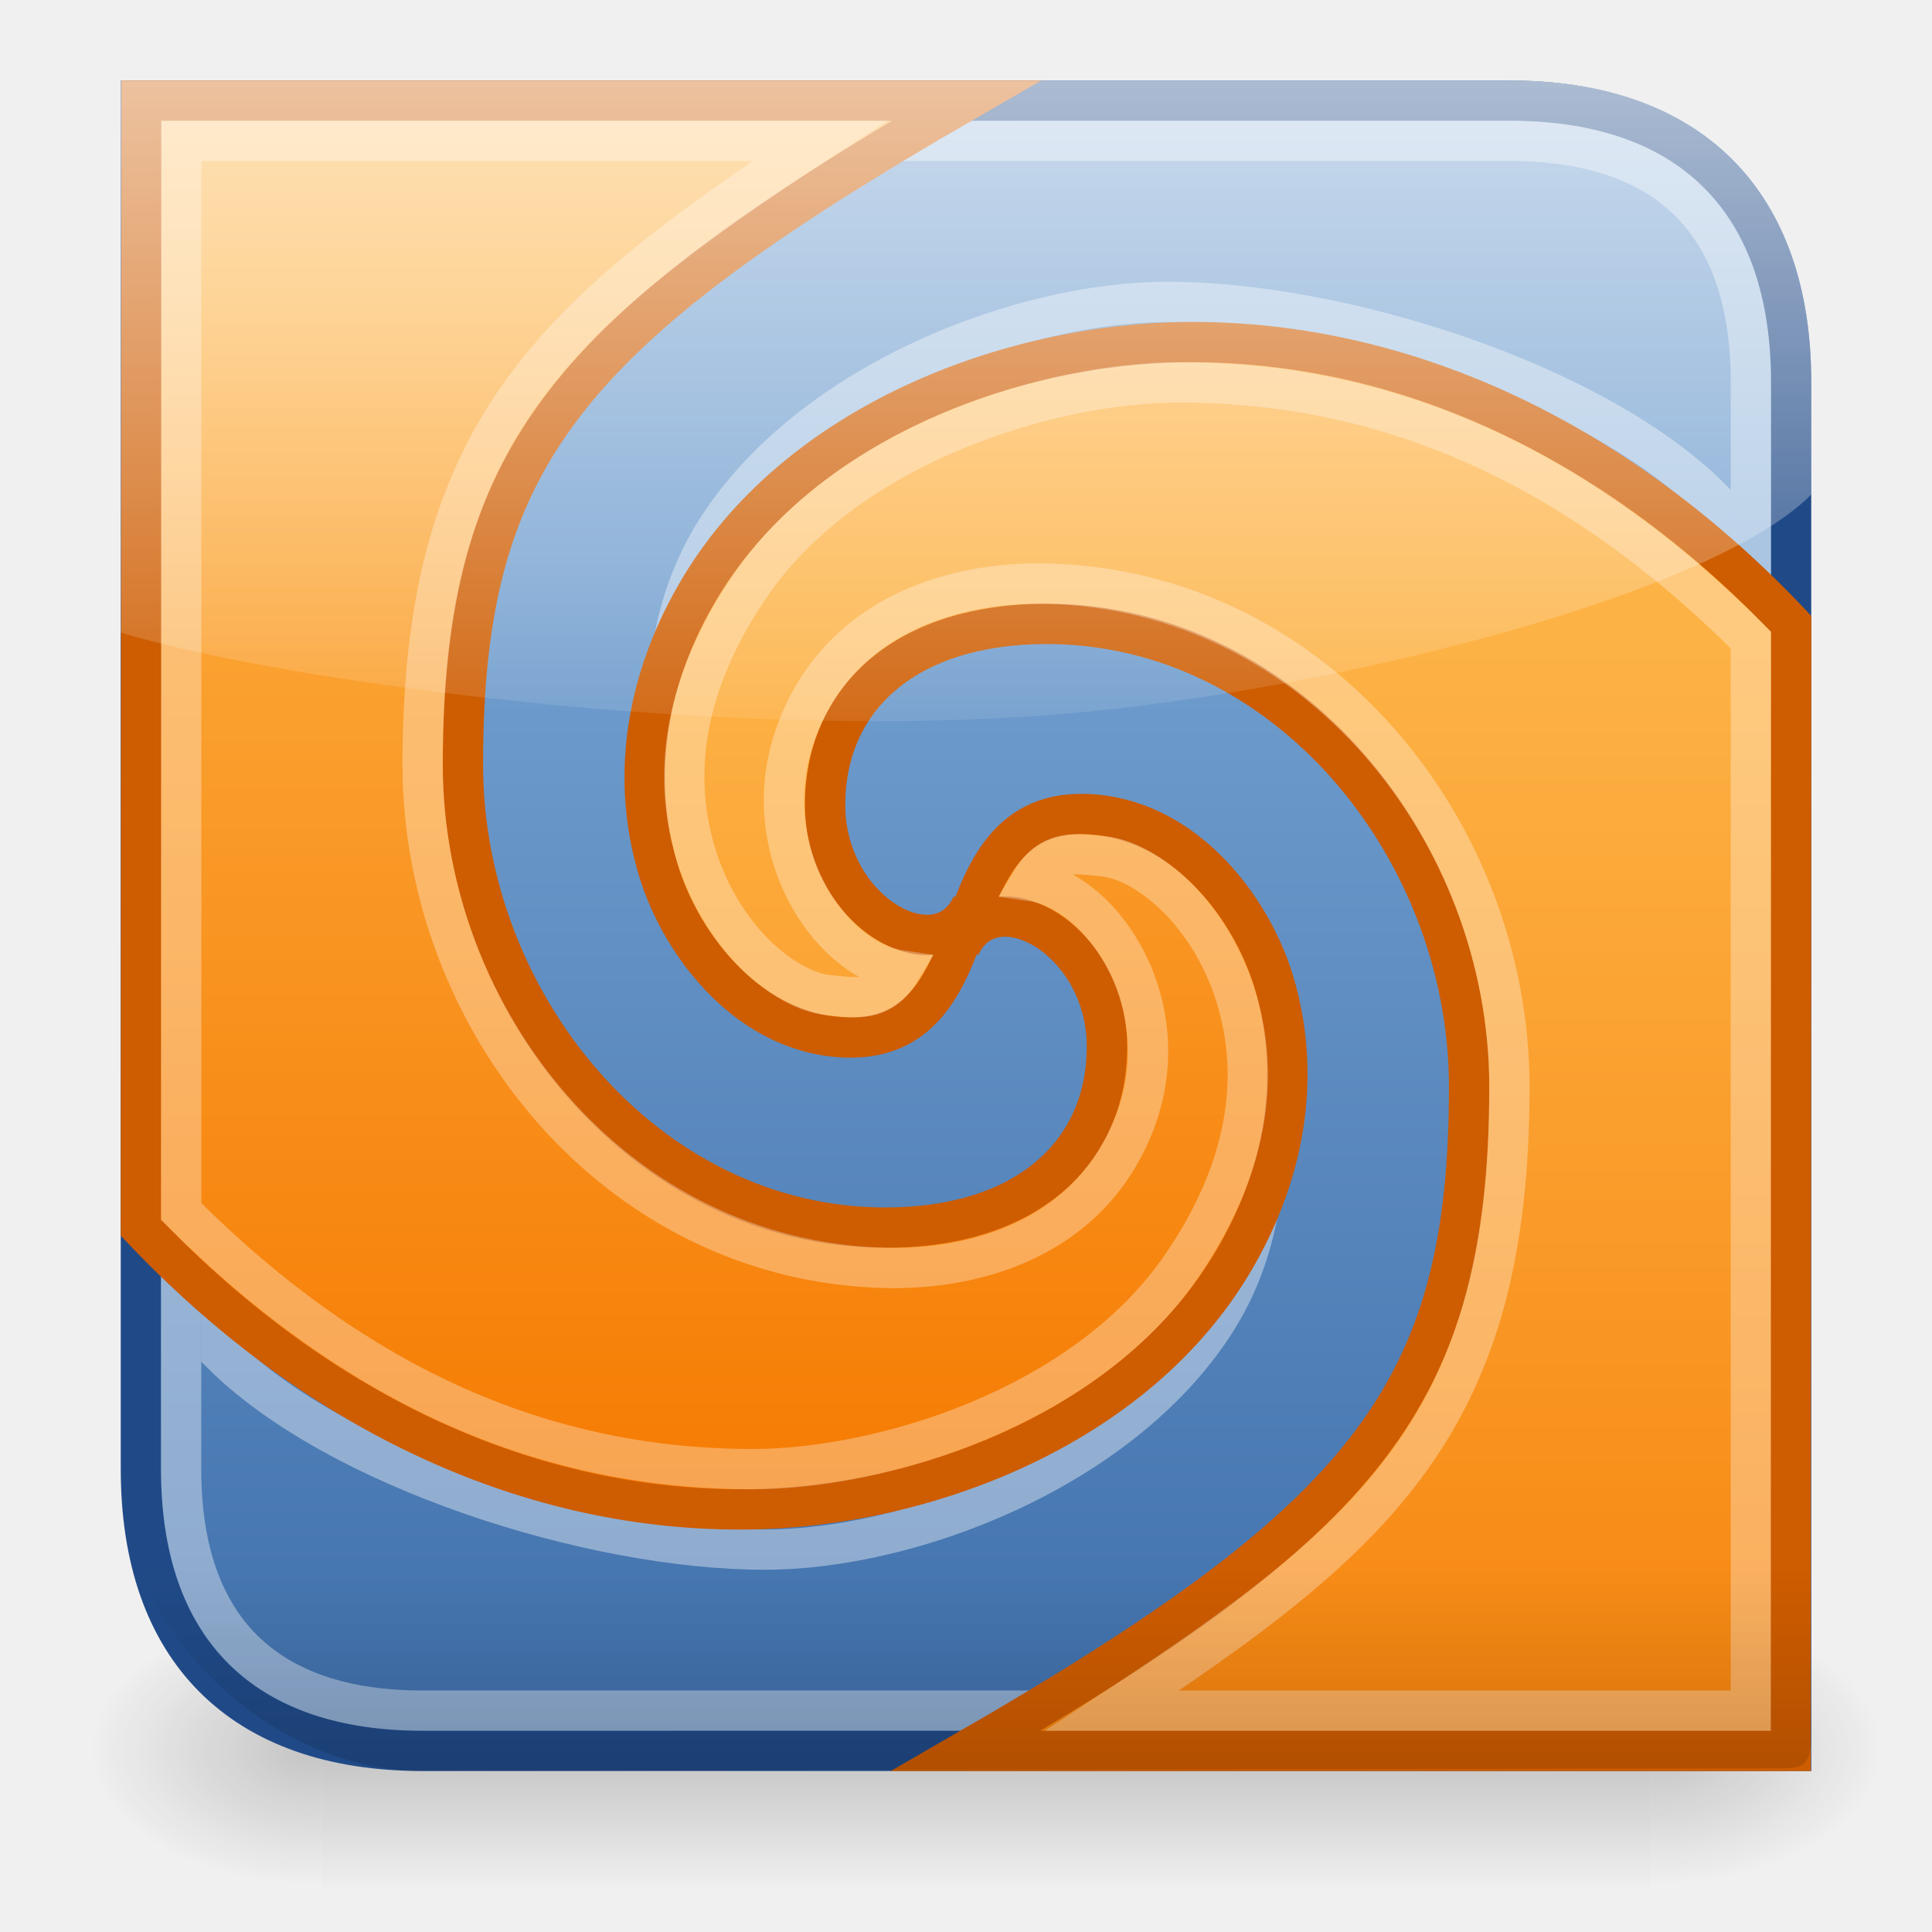
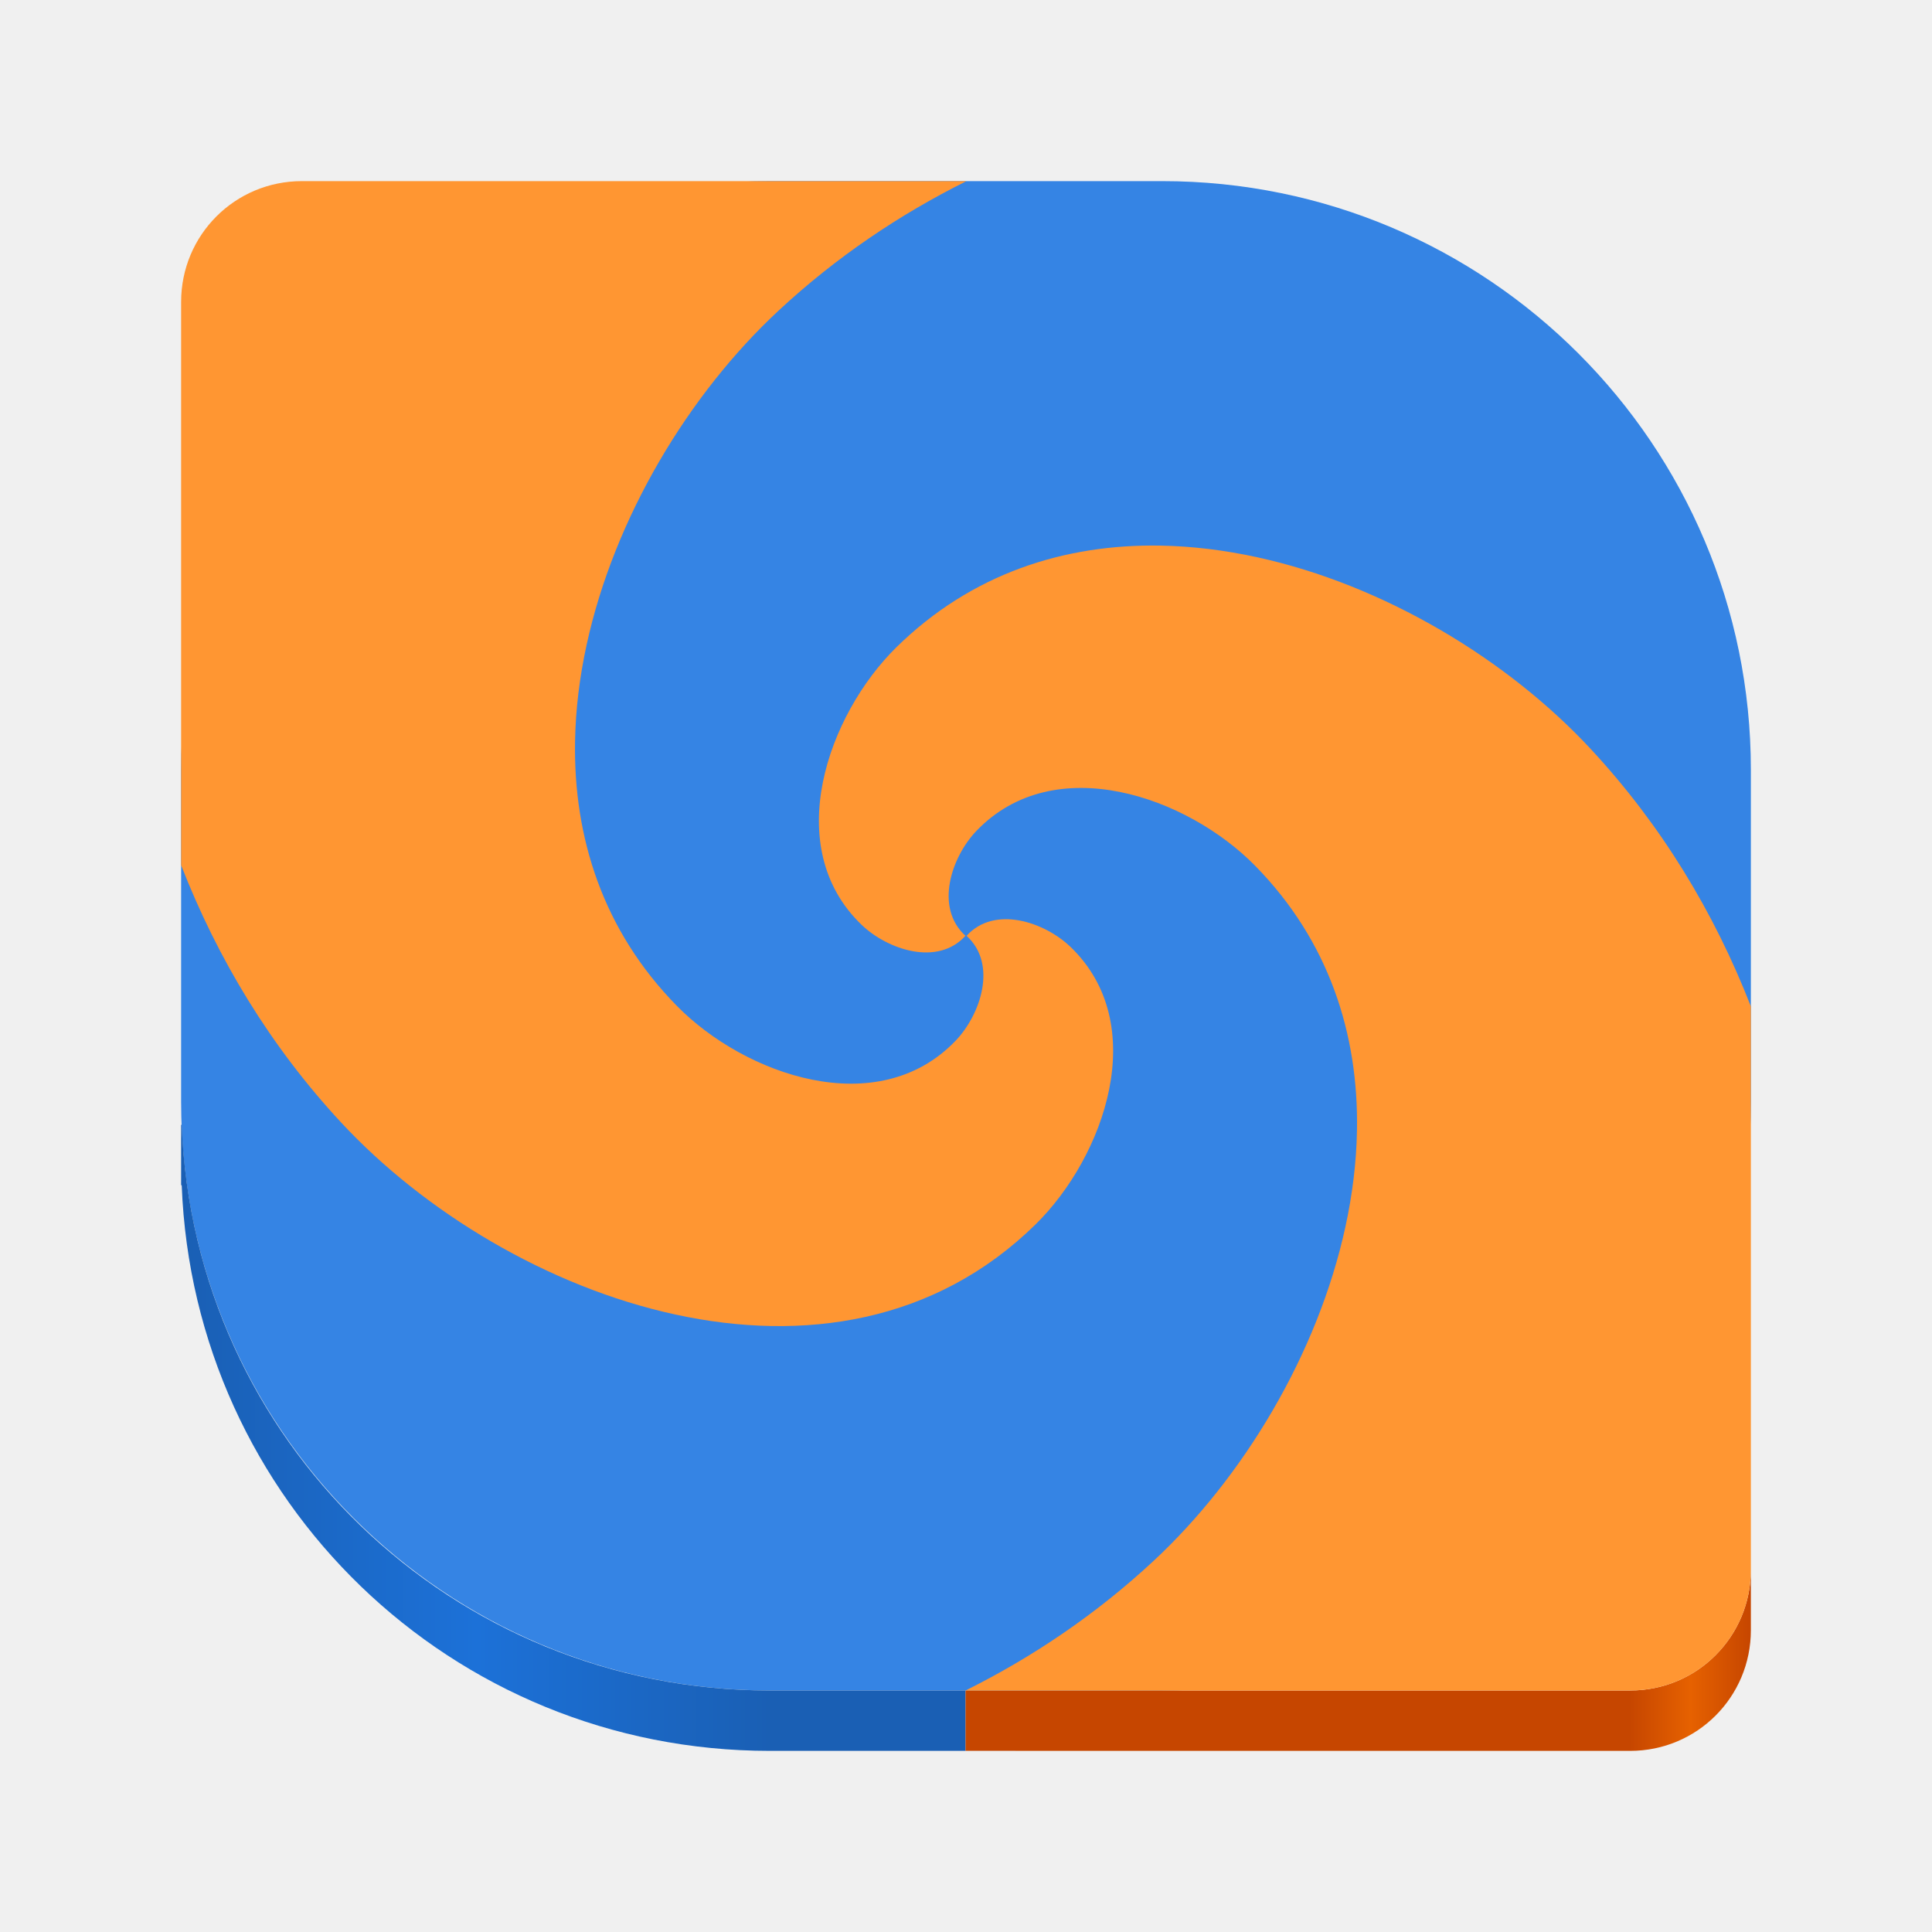
- <svg xmlns="http://www.w3.org/2000/svg" xmlns:xlink="http://www.w3.org/1999/xlink" version="1.0" width="48" height="48" id="svg2">
+ <svg xmlns="http://www.w3.org/2000/svg" xmlns:xlink="http://www.w3.org/1999/xlink" viewBox="0 0 128 128" style="display:inline;enable-background:new" version="1.0" id="svg11300" height="128" width="128">
  <defs id="defs3">
-     <linearGradient id="linearGradient6455">
-       <stop style="stop-color:#fd7900;stop-opacity:1" offset="0" id="stop923" />
-       <stop style="stop-color:#fdb245;stop-opacity:1" offset="1" id="stop921" />
+     <clipPath id="clipPath868" clipPathUnits="userSpaceOnUse">
+       <rect style="display:inline;opacity:1;fill:#4fd2fd;fill-opacity:1;stroke:none;stroke-width:0.25;stroke-linecap:butt;stroke-linejoin:miter;stroke-miterlimit:4;stroke-dasharray:none;stroke-dashoffset:0;stroke-opacity:1;marker:none;marker-start:none;marker-mid:none;marker-end:none;paint-order:normal;enable-background:new" id="rect870" width="112" height="80" x="8" y="196" rx="8" ry="8" />
+     </clipPath>
+     <linearGradient id="linearGradient1427">
+       <stop id="stop1423" offset="0" style="stop-color:#c64600;stop-opacity:1" />
+       <stop style="stop-color:#c64600;stop-opacity:1" offset="0.846" id="stop1431" />
+       <stop id="stop1433" offset="0.923" style="stop-color:#e66100;stop-opacity:1" />
+       <stop id="stop1425" offset="1" style="stop-color:#c64600;stop-opacity:1" />
    </linearGradient>
-     <linearGradient id="linearGradient6455-3">
-       <stop style="stop-color:#fdb245;stop-opacity:1" offset="0" id="stop6457" />
-       <stop style="stop-color:#f57900;stop-opacity:1" offset="1" id="stop6459" />
+     <linearGradient id="linearGradient7688">
+       <stop id="stop7684" offset="0" style="stop-color:#1a5fb4;stop-opacity:1" />
+       <stop style="stop-color:#1c71d8;stop-opacity:1" offset="0.188" id="stop3222" />
+       <stop style="stop-color:#1a5fb4;stop-opacity:1" offset="0.375" id="stop1435" />
+       <stop id="stop7686" offset="1" style="stop-color:#1a5fb4;stop-opacity:1" />
    </linearGradient>
-     <linearGradient id="linearGradient6121">
-       <stop style="stop-color:#000000;stop-opacity:1" offset="0" id="stop6123" />
-       <stop style="stop-color:#000000;stop-opacity:0" offset="1" id="stop6125" />
-     </linearGradient>
-     <linearGradient id="linearGradient9543">
-       <stop style="stop-color:#ffffff;stop-opacity:1" offset="0" id="stop9545" />
-       <stop style="stop-color:#ffffff;stop-opacity:0" offset="1" id="stop9547" />
-     </linearGradient>
-     <linearGradient id="linearGradient8955">
-       <stop style="stop-color:#729fcf;stop-opacity:1" offset="0" id="stop8957" />
-       <stop style="stop-color:#3465a4;stop-opacity:1" offset="1" id="stop8959" />
-     </linearGradient>
-     <linearGradient id="linearGradient5048">
-       <stop style="stop-color:#000000;stop-opacity:0" offset="0" id="stop5050" />
-       <stop style="stop-color:#000000;stop-opacity:1" offset="0.5" id="stop5056" />
-       <stop style="stop-color:#000000;stop-opacity:0" offset="1" id="stop5052" />
-     </linearGradient>
-     <linearGradient id="linearGradient5060">
-       <stop style="stop-color:#000000;stop-opacity:1" offset="0" id="stop5062" />
-       <stop style="stop-color:#000000;stop-opacity:0" offset="1" id="stop5064" />
-     </linearGradient>
-     <linearGradient x1="302.857" y1="366.648" x2="302.857" y2="609.505" id="linearGradient6495" xlink:href="#linearGradient5048" gradientUnits="userSpaceOnUse" gradientTransform="matrix(3.19282,0,0,1.96971,-2079.34,-872.885)" />
-     <radialGradient cx="605.714" cy="486.648" r="117.143" fx="605.714" fy="486.648" id="radialGradient6497" xlink:href="#linearGradient5060" gradientUnits="userSpaceOnUse" gradientTransform="matrix(2.25152,0,0,1.96971,-1511.42,-872.885)" />
-     <radialGradient cx="605.714" cy="486.648" r="117.143" fx="605.714" fy="486.648" id="radialGradient6499" xlink:href="#linearGradient5060" gradientUnits="userSpaceOnUse" gradientTransform="matrix(-2.25152,0,0,1.96971,-339.3,-872.026)" />
-     <linearGradient x1="30.738" y1="13.826" x2="30.738" y2="54.581" id="linearGradient6501" xlink:href="#linearGradient8955" gradientUnits="userSpaceOnUse" gradientTransform="matrix(0.875487,0,0,0.875514,2.9144,2.12278)" />
-     <linearGradient x1="19.905" y1="63.611" x2="19.905" y2="40" id="linearGradient6507" xlink:href="#linearGradient6121" gradientUnits="userSpaceOnUse" gradientTransform="translate(-1,-1)" />
-     <linearGradient x1="19.249" y1="-1.478" x2="19.249" y2="20.914" id="linearGradient6509" xlink:href="#linearGradient9543" gradientUnits="userSpaceOnUse" gradientTransform="matrix(0.95238,0,0,1.00044,0.19048,-7.8406e-3)" />
-     <linearGradient x1="105.15" y1="42.163" x2="105.15" y2="15.315" id="linearGradient6175" xlink:href="#linearGradient6455-3" gradientUnits="userSpaceOnUse" gradientTransform="matrix(-0.884646,0,0,-0.875439,106.443,44.0198)" />
-     <linearGradient x1="108.46" y1="16.108" x2="108.46" y2="55.454" id="linearGradient6194" xlink:href="#linearGradient6455-3" gradientUnits="userSpaceOnUse" gradientTransform="matrix(0.884646,0,0,0.875439,-58.4557,1.98455)" />
-     <linearGradient xlink:href="#linearGradient6455-3" id="linearGradient931" gradientUnits="userSpaceOnUse" gradientTransform="matrix(0.884646,0,0,0.875439,-58.4557,1.98455)" x1="108.56" y1="42.157" x2="108.56" y2="6.385" />
-     <linearGradient id="linearGradient6661">
-       <stop style="stop-color:#a4c1e0;stop-opacity:1" offset="0" id="stop6663" />
-       <stop style="stop-color:#3465a4;stop-opacity:1" offset="1" id="stop6665" />
-     </linearGradient>
-     <linearGradient id="linearGradient9389">
-       <stop id="stop9391" offset="0" style="stop-color:#3465a4;stop-opacity:1" />
-       <stop id="stop9393" offset="1" style="stop-color:#729fcf;stop-opacity:1" />
-     </linearGradient>
-     <linearGradient id="linearGradient6001">
-       <stop id="stop6003" offset="0" style="stop-color:#f57900;stop-opacity:1" />
-       <stop id="stop6005" offset="1" style="stop-color:#fcaf3e;stop-opacity:1" />
-     </linearGradient>
-     <radialGradient r="15.188" fy="6.922" fx="19.644" cy="6.922" cx="19.644" gradientTransform="matrix(2.62247,0,0,1.342646,-33.25156,2.128795)" gradientUnits="userSpaceOnUse" id="radialGradient6077" xlink:href="#linearGradient9543" />
-     <radialGradient xlink:href="#linearGradient6121" id="radialGradient30511" cx="25.375" cy="43.375" fx="25.375" fy="43.375" r="17.125" gradientTransform="matrix(1,0,0,0.343066,0,28.49453)" gradientUnits="userSpaceOnUse" />
-     <linearGradient id="linearGradient30518">
-       <stop style="stop-color:#ffffff;stop-opacity:1;" offset="0" id="stop30520" />
-       <stop style="stop-color:#ffffff;stop-opacity:0.787;" offset="1" id="stop30522" />
-     </linearGradient>
-     <linearGradient id="linearGradient30649">
-       <stop style="stop-color:#858585;stop-opacity:1;" offset="0" id="stop30651" />
-       <stop style="stop-color:#5f5f5f;stop-opacity:1;" offset="1" id="stop30653" />
-     </linearGradient>
-     <linearGradient id="linearGradient30685">
-       <stop style="stop-color:#8d8d8d;stop-opacity:1;" offset="0" id="stop30687" />
-       <stop style="stop-color:#747474;stop-opacity:1;" offset="1" id="stop30689" />
-     </linearGradient>
-     <linearGradient id="linearGradient30695">
-       <stop style="stop-color:#b8babc;stop-opacity:1;" offset="0" id="stop30697" />
-       <stop id="stop30703" offset="0.374" style="stop-color:#5d6062;stop-opacity:1;" />
-       <stop style="stop-color:#585b5d;stop-opacity:1;" offset="1" id="stop30699" />
-     </linearGradient>
-     <radialGradient r="17.131" fy="24.849" fx="25.158" cy="24.849" cx="25.158" gradientUnits="userSpaceOnUse" id="radialGradient9359" xlink:href="#linearGradient9543" />
-     <radialGradient r="12.858" fy="39.676" fx="23.188" cy="39.676" cx="23.188" gradientTransform="matrix(1,0,0,0.1618497,0,33.25451)" gradientUnits="userSpaceOnUse" id="radialGradient9385" xlink:href="#linearGradient6121" />
-     <linearGradient y2="49.892" x2="48.399" y1="14.692" x1="13.285" gradientTransform="matrix(0,-1.048467,0.9840635,0,-2.49454,53.93173)" gradientUnits="userSpaceOnUse" id="linearGradient9387" xlink:href="#linearGradient9389" />
-     <linearGradient y2="21.985" x2="44.253" y1="31.436" x1="12.009" gradientTransform="matrix(0,-1.048467,0.9840635,0,-2.494543,51.93173)" gradientUnits="userSpaceOnUse" id="linearGradient9417" xlink:href="#linearGradient6001" />
-     <radialGradient r="17.131" fy="24.849" fx="25.158" cy="24.849" cx="25.158" gradientUnits="userSpaceOnUse" id="radialGradient9453" xlink:href="#linearGradient9543" />
-     <linearGradient gradientUnits="userSpaceOnUse" y2="28.815" x2="19.249" y1="-6.144" x1="19.249" id="linearGradient9549" xlink:href="#linearGradient9543" />
-     <radialGradient r="117.143" fy="486.648" fx="605.714" cy="486.648" cx="605.714" gradientTransform="matrix(2.251519,0,0,1.969706,-1511.425,-872.8854)" gradientUnits="userSpaceOnUse" id="radialGradient6496" xlink:href="#linearGradient6121" />
-     <radialGradient r="117.143" fy="486.648" fx="605.714" cy="486.648" cx="605.714" gradientTransform="matrix(-2.251518,0,0,1.969706,-339.2996,-872.026)" gradientUnits="userSpaceOnUse" id="radialGradient6498" xlink:href="#linearGradient6121" />
-     <linearGradient y2="54.581" x2="30.738" y1="13.826" x1="30.738" gradientTransform="matrix(0.6193652,0,0,0.6193652,52.08572,2.23314)" gradientUnits="userSpaceOnUse" id="linearGradient6500" xlink:href="#linearGradient8955" />
-     <linearGradient y2="55.454" x2="108.46" y1="16.108" x1="108.46" gradientTransform="matrix(0.6321843,0,0,0.6253905,7.93525,1.842445)" gradientUnits="userSpaceOnUse" id="linearGradient6502" xlink:href="#linearGradient6455-3" />
-     <linearGradient y2="16.555" x2="103.471" y1="31.236" x1="103.471" gradientTransform="matrix(-0.6321844,0,0,-0.6253906,126.0648,32.15755)" gradientUnits="userSpaceOnUse" id="linearGradient6504" xlink:href="#linearGradient6455-3" />
-     <linearGradient y2="40" x2="19.905" y1="63.611" x1="19.905" gradientTransform="matrix(0.7141919,0,0,0.7,49.14323,0.4999986)" gradientUnits="userSpaceOnUse" id="linearGradient6506" xlink:href="#linearGradient6121" />
-     <linearGradient y2="20.914" x2="19.249" y1="-1.478" x1="19.249" gradientTransform="matrix(0.6666663,0,0,0.6970069,50.33334,0.9044273)" gradientUnits="userSpaceOnUse" id="linearGradient6508" xlink:href="#linearGradient9543" />
-     <linearGradient y2="54.581" x2="30.738" y1="13.826" x1="30.738" gradientTransform="matrix(0.4485058,0,0,0.4485058,0.200001,0.3067561)" gradientUnits="userSpaceOnUse" id="linearGradient6544" xlink:href="#linearGradient8955" />
-     <linearGradient y2="46.07" x2="107.957" y1="8.302" x1="107.957" gradientTransform="matrix(0.4422435,0,0,0.4502812,-30.4621,-0.3528274)" gradientUnits="userSpaceOnUse" id="linearGradient6546" xlink:href="#linearGradient6455-3" />
-     <linearGradient y2="10.431" x2="103.879" y1="47.572" x1="103.879" gradientTransform="matrix(-0.4425291,0,0,-0.4502812,52.49533,22.35283)" gradientUnits="userSpaceOnUse" id="linearGradient6548" xlink:href="#linearGradient6455-3" />
-     <linearGradient y2="40" x2="19.905" y1="63.611" x1="19.905" gradientTransform="matrix(0.5237407,0,0,0.5,-2.094963,-0.5000013)" gradientUnits="userSpaceOnUse" id="linearGradient6550" xlink:href="#linearGradient6121" />
-     <linearGradient y2="20.914" x2="19.249" y1="-1.478" x1="19.249" gradientTransform="matrix(0.4761902,0,0,0.4953022,-0.904759,-0.489141)" gradientUnits="userSpaceOnUse" id="linearGradient6552" xlink:href="#linearGradient9543" />
-     <linearGradient y2="54.581" x2="30.738" y1="13.826" x1="30.738" gradientTransform="matrix(0.3202166,0,0,0.3202166,0.2858117,-22.63797)" gradientUnits="userSpaceOnUse" id="linearGradient6572" xlink:href="#linearGradient8955" />
-     <linearGradient y2="55.454" x2="108.46" y1="16.108" x1="108.46" gradientTransform="matrix(0.3157455,0,0,0.3214842,-21.25527,-22.75234)" gradientUnits="userSpaceOnUse" id="linearGradient6574" xlink:href="#linearGradient6455-3" />
-     <linearGradient y2="55.454" x2="108.46" y1="16.108" x1="108.46" gradientTransform="matrix(-0.3159494,0,0,-0.3214842,37.26577,-7.254433)" gradientUnits="userSpaceOnUse" id="linearGradient6576" xlink:href="#linearGradient6455-3" />
-     <linearGradient y2="40" x2="19.905" y1="63.611" x1="19.905" gradientTransform="matrix(0.3739315,0,0,0.3569816,-1.352708,-23.21396)" gradientUnits="userSpaceOnUse" id="linearGradient6578" xlink:href="#linearGradient6121" />
-     <linearGradient y2="20.914" x2="19.249" y1="-1.478" x1="19.249" gradientTransform="matrix(0.3399822,0,0,0.3536275,-0.5029461,-23.20621)" gradientUnits="userSpaceOnUse" id="linearGradient6580" xlink:href="#linearGradient9543" />
-     <linearGradient y2="54.581" x2="30.738" y1="13.826" x1="30.738" gradientTransform="matrix(0.4485058,0,0,0.4485058,88.2,1.306756)" gradientUnits="userSpaceOnUse" id="linearGradient6598" xlink:href="#linearGradient8955" />
-     <linearGradient y2="55.454" x2="108.46" y1="16.108" x1="108.46" gradientTransform="matrix(0.4422435,0,0,0.4502812,58.02886,1.14656)" gradientUnits="userSpaceOnUse" id="linearGradient6600" xlink:href="#linearGradient6455-3" />
-     <linearGradient y2="6.262" x2="106.424" y1="48.533" x1="106.424" gradientTransform="matrix(-0.4425291,0,0,-0.4502812,139.9953,22.85344)" gradientUnits="userSpaceOnUse" id="linearGradient6602" xlink:href="#linearGradient6455-3" />
-     <linearGradient y2="40" x2="19.905" y1="63.611" x1="19.905" gradientTransform="matrix(0.5237407,0,0,0.5,85.90504,0.4999987)" gradientUnits="userSpaceOnUse" id="linearGradient6604" xlink:href="#linearGradient6121" />
-     <linearGradient y2="20.914" x2="19.249" y1="-1.478" x1="19.249" gradientTransform="matrix(0.4761902,0,0,0.4953022,87.09524,0.510859)" gradientUnits="userSpaceOnUse" id="linearGradient6606" xlink:href="#linearGradient9543" />
-     <linearGradient y2="55.454" x2="108.46" y1="16.108" x1="108.46" gradientTransform="matrix(0.4422435,0,0,0.4502812,-29.97114,0.1465601)" gradientUnits="userSpaceOnUse" id="linearGradient6627" xlink:href="#linearGradient6455-3" />
-     <linearGradient y2="6.262" x2="106.424" y1="48.533" x1="106.424" gradientTransform="matrix(-0.4425291,0,0,-0.4502812,51.99533,21.85344)" gradientUnits="userSpaceOnUse" id="linearGradient6629" xlink:href="#linearGradient6455-3" />
-     <linearGradient y2="54.581" x2="30.738" y1="13.826" x1="30.738" gradientTransform="matrix(0.3203613,0,0,0.3203613,115.2857,1.361968)" gradientUnits="userSpaceOnUse" id="linearGradient6651" xlink:href="#linearGradient6661" />
-     <linearGradient y2="55.454" x2="108.46" y1="16.108" x1="108.46" gradientTransform="matrix(0.3158882,0,0,0.3023687,93.7349,2.160932)" gradientUnits="userSpaceOnUse" id="linearGradient6653" xlink:href="#linearGradient6455-3" />
-     <linearGradient y2="6.262" x2="106.424" y1="48.533" x1="106.424" gradientTransform="matrix(-0.3160922,0,0,-0.3002014,152.2824,15.73629)" gradientUnits="userSpaceOnUse" id="linearGradient6655" xlink:href="#linearGradient6455-3" />
-     <linearGradient y2="40" x2="19.905" y1="63.611" x1="19.905" gradientTransform="matrix(0.3809023,0,0,0.4,113.4764,-1.000004)" gradientUnits="userSpaceOnUse" id="linearGradient6657" xlink:href="#linearGradient6121" />
-     <linearGradient y2="20.914" x2="19.249" y1="-1.478" x1="19.249" gradientTransform="matrix(0.3333331,0,0,0.3334785,114.6667,0.9973868)" gradientUnits="userSpaceOnUse" id="linearGradient6659" xlink:href="#linearGradient9543" />
-     <linearGradient y2="20.914" x2="19.249" y1="-1.478" x1="19.249" gradientTransform="matrix(0.9523804,0,0,1.000436,0.0795673,-0.09102553)" gradientUnits="userSpaceOnUse" id="linearGradient6509-1" xlink:href="#linearGradient9543" />
+     <linearGradient y2="64" x2="116" y1="64" x1="12" gradientUnits="userSpaceOnUse" id="linearGradient888" xlink:href="#linearGradient7688" />
+     <linearGradient y2="112" x2="116" y1="112" x1="63.971" gradientTransform="matrix(1,0,0,0.9999712,5e-7,0.00335)" gradientUnits="userSpaceOnUse" id="linearGradient890" xlink:href="#linearGradient1427" />
  </defs>
-   <g id="layer2" style="display:inline">
-     <g id="layer1" style="display:inline" />
-     <g transform="matrix(0.0214053,0,0,0.0146073,44.3076,42.2013)" style="opacity:0.459" id="g6467">
-       <rect width="1541.677" height="478.357" x="-1696.201" y="-150.697" style="color:#000000;display:inline;overflow:visible;visibility:visible;opacity:0.402;fill:url(#linearGradient6495) #000000;fill-opacity:1;fill-rule:nonzero;stroke:none;stroke-width:1;stroke-linecap:round;stroke-linejoin:miter;stroke-miterlimit:4;stroke-dasharray:none;stroke-dashoffset:0;stroke-opacity:1;marker:none" id="rect6469" />
-       <path d="m -154.524,-150.68 c 0,0 0,478.331 0,478.331 115.948,0.9 280.305,-107.17 280.305,-239.196 0,-132.027 -129.389,-239.135 -280.305,-239.135 z" style="color:#000000;display:inline;overflow:visible;visibility:visible;opacity:0.402;fill:url(#radialGradient6497) #000000;fill-opacity:1;fill-rule:nonzero;stroke:none;stroke-width:1;stroke-linecap:round;stroke-linejoin:miter;stroke-miterlimit:4;stroke-dasharray:none;stroke-dashoffset:0;stroke-opacity:1;marker:none" id="path6471" />
-       <path d="m -1696.201,-149.821 c 0,0 0,478.331 0,478.331 -115.948,0.9 -280.305,-107.17 -280.305,-239.196 0,-132.027 129.389,-239.135 280.305,-239.135 z" style="color:#000000;display:inline;overflow:visible;visibility:visible;opacity:0.402;fill:url(#radialGradient6499) #000000;fill-opacity:1;fill-rule:nonzero;stroke:none;stroke-width:1;stroke-linecap:round;stroke-linejoin:miter;stroke-miterlimit:4;stroke-dasharray:none;stroke-dashoffset:0;stroke-opacity:1;marker:none" id="path6473" />
+   <g transform="translate(0,-172)" style="display:inline" id="layer1">
+     <g style="display:inline" id="layer9">
+       <rect ry="39" y="184" x="12" height="100" width="104" id="rect930" style="opacity:1;fill:#3584e4;fill-opacity:1;stroke:none;stroke-width:0.1;stroke-miterlimit:4;stroke-dasharray:none;stroke-opacity:1" />
+       <path transform="translate(0,172)" id="path878" d="M 12 74.523 L 12 77 L 12 78.523 L 12.039 78.523 C 12.835 99.417 29.905 116 51 116 L 58.891 116 L 77 116 L 63.971 115.996 L 63.971 112 L 58.891 112 L 51 112 C 29.905 112 12.835 95.417 12.039 74.523 L 12 74.523 z " style="opacity:1;fill:url(#linearGradient888);fill-opacity:1;stroke:none;stroke-width:5;stroke-miterlimit:4;stroke-dasharray:none;stroke-opacity:1" />
+       <path transform="translate(0,172)" id="path880" d="M 116 104 C 116 108.432 112.432 112 108 112 L 77 112 L 63.971 112 L 63.971 115.996 L 77 116 L 108 116 C 112.432 116 116 112.432 116 108 L 116 104 z " style="display:inline;fill:url(#linearGradient890);fill-opacity:1;stroke-width:1;enable-background:new" />
+       <path id="path884" d="m 20,184 c -4.432,0 -8,3.568 -8,8 v 31 6.324 c 2.417,6.195 5.9,11.983 10.607,17.051 5.503,5.924 13.68,10.879 22.143,12.717 8.462,1.838 17.207,0.561 23.859,-5.973 2.278,-2.238 4.2,-5.554 4.877,-8.951 0.677,-3.397 0.112,-6.873 -2.574,-9.445 -0.853,-0.816 -2.113,-1.512 -3.393,-1.742 -1.271,-0.229 -2.557,0 -3.482,1.02 1.032,0.938 1.264,2.243 1.033,3.525 -0.233,1.291 -0.932,2.562 -1.756,3.422 -2.586,2.7 -6.084,3.266 -9.492,2.586 -3.409,-0.68 -6.731,-2.605 -8.977,-4.891 -4.91,-4.999 -6.856,-11.178 -6.746,-17.531 0.036,-2.118 0.302,-4.255 0.762,-6.373 1.84,-8.474 6.798,-16.657 12.73,-22.168 3.788,-3.519 7.98,-6.349 12.439,-8.57 z" style="opacity:1;fill:#ff9632;fill-opacity:1;stroke:none;stroke-width:0;stroke-miterlimit:4;stroke-dasharray:none;stroke-opacity:1" />
+       <path id="path886" d="m 76.889,208.148 c -6.342,-0.111 -12.509,1.832 -17.498,6.732 -2.278,2.238 -4.198,5.556 -4.875,8.953 -0.677,3.397 -0.112,6.873 2.574,9.445 0.853,0.816 2.113,1.512 3.393,1.742 1.272,0.229 2.557,-0.001 3.482,-1.021 -1.032,-0.938 -1.264,-2.243 -1.033,-3.525 0.233,-1.291 0.932,-2.562 1.756,-3.422 2.585,-2.7 6.084,-3.266 9.492,-2.586 3.409,0.68 6.729,2.605 8.975,4.891 4.91,4.999 6.858,11.178 6.748,17.531 -0.036,2.118 -0.302,4.255 -0.762,6.373 -1.84,8.474 -6.798,16.657 -12.73,22.168 C 72.622,278.948 68.43,281.779 63.971,284 H 77 108 c 4.432,0 8,-3.568 8,-8 v -27 -10.324 c -2.417,-6.195 -5.9,-11.983 -10.607,-17.051 -5.503,-5.924 -13.678,-10.877 -22.141,-12.715 -2.116,-0.459 -4.249,-0.725 -6.363,-0.762 z" style="opacity:1;fill:#ff9632;fill-opacity:1;stroke:none;stroke-width:0;stroke-miterlimit:4;stroke-dasharray:none;stroke-opacity:1" />
    </g>
  </g>
-   <g id="layer3" style="display:inline">
-     <g id="g865" style="display:inline">
-       <path id="path6475" style="color:#000000;display:inline;overflow:visible;visibility:visible;fill:url(#linearGradient6501) #000000;fill-opacity:1;fill-rule:evenodd;stroke:#204a87;stroke-width:1px;stroke-linecap:butt;stroke-linejoin:miter;stroke-miterlimit:4;stroke-dashoffset:0;stroke-opacity:1;marker:none" d="m 37.5,2.5 c 4.496,0 7,2.495 7,7 v 34 h -34 c -4.497,0 -7,-2.503 -7,-7 v -34 z" />
-       <path id="path6489" style="color:#000000;display:inline;overflow:visible;visibility:visible;fill:none;fill-opacity:1;fill-rule:evenodd;stroke:#ffffff;stroke-width:1;stroke-linecap:butt;stroke-linejoin:miter;stroke-miterlimit:4;stroke-dasharray:none;stroke-dashoffset:0;stroke-opacity:0.392;marker:none" d="m 37.5,3.5 c 3.938,-7.195e-4 6.001,2.042 6,6 L 43.496,42.498 10.5,42.5 c -3.907,2.37e-4 -6,-2.054 -6,-6 L 4.502,3.506 Z" />
-     </g>
-     <g id="g4583" style="display:inline">
-       <path id="path6183" style="color:#000000;display:inline;overflow:visible;visibility:visible;opacity:1;fill:none;fill-opacity:1;fill-rule:evenodd;stroke:#ffffff;stroke-width:1px;stroke-linecap:butt;stroke-linejoin:miter;stroke-miterlimit:4;stroke-dasharray:none;stroke-dashoffset:0;stroke-opacity:0.392;marker:none" d="m 29,7.5 c -3.625,0 -8.83,1.989 -11.179,5.633 -2.391,3.708 -0.959,9.128 1.804,10.507 2.384,1.088 3.562,-0.077 3.562,-0.077 -2.854,0.282 -3.067,-1.264 -3.543,-2.843 -0.499,-3.669 2.903,-6.034 6.324,-6.407 5.778,-0.631 13.054,4.332 12.941,13.357 C 38.815,35.315 29,42.5 29,42.5 H 42.5 V 12.375 C 39.633,9.508 33.309,7.5 29,7.5 Z" />
-       <path id="path6190" style="color:#000000;display:inline;overflow:visible;visibility:visible;fill:url(#linearGradient6194) #000000;fill-opacity:1;fill-rule:evenodd;stroke:#ce5c00;stroke-width:1.002;stroke-linecap:butt;stroke-linejoin:miter;stroke-miterlimit:4;stroke-dasharray:none;stroke-dashoffset:0;stroke-opacity:1;marker:none" d="m 29.5,8.5 c -4.414,0.031 -9.754,2.027 -12.193,6.251 -1.504,2.605 -1.512,5.054 -0.938,6.907 0.579,1.868 2.276,4.063 4.692,4.118 1.96,0.044 2.559,-1.571 3.09,-3.295 C 23.341,24.236 20.5,22.692 20.5,20 c 0,-2.692 2.058,-4.5 5.5,-4.5 5.965,0 10.5,5.592 10.5,11.5 0,7.648 -2.542,10.751 -12.5,16.5 H 44.487 L 44.5,15.5 c -4.155,-4.404 -9.418,-7.039 -15,-7 z" />
-       <path id="path6192" style="color:#000000;display:inline;overflow:visible;visibility:visible;fill:none;fill-opacity:1;fill-rule:evenodd;stroke:#ffffff;stroke-width:1.002;stroke-linecap:butt;stroke-linejoin:miter;stroke-miterlimit:4;stroke-dasharray:none;stroke-dashoffset:0;stroke-opacity:0.314;marker:none;paint-order:fill markers stroke" d="m 29.3,9.5 c -3.209,0 -8.228,1.53 -10.638,5.019 -1.111,1.609 -2.147,3.933 -1.42,6.542 0.622,2.232 2.273,3.564 3.353,3.665 0.654,0.061 1.286,0.203 1.782,-0.617 C 20.58,23.847 18.696,20.992 19.815,18.1 20.934,15.208 23.791,14.448 26,14.5 32.736,14.66 37.5,20.697 37.5,27 c 0,8.247 -3.176,11.113 -9.867,15.5 H 43.5 V 15.9 C 39.079,11.479 34.39,9.5 29.3,9.5 Z" />
-     </g>
-     <path d="M 23.872,34 C 16.035,34 8.831,35.003 3,36.682 v 0.085 C 3,40.306 6.567,44 10.491,44 l 33.509,-0.065 c 1.03,0 1.022,0.005 1,-1.73 V 36.736 C 39.132,35.019 31.807,34 23.872,34 Z" style="color:#000000;display:inline;overflow:visible;visibility:visible;opacity:0.65;fill:url(#linearGradient6507) #000000;fill-opacity:1;fill-rule:evenodd;stroke:none;stroke-width:1px;stroke-linecap:butt;stroke-linejoin:miter;stroke-miterlimit:4;stroke-dasharray:none;stroke-dashoffset:0;stroke-opacity:1;marker:none" id="path6491" />
-     <use x="0" y="0" xlink:href="#g4583" id="use864" width="100%" height="100%" style="display:none" transform="rotate(180,24.00044,22.99986)" />
-     <g style="display:inline" id="g929" transform="rotate(180,24.00044,23)">
-       <path d="m 29,7.5 c -3.625,0 -8.83,1.989 -11.179,5.633 -2.391,3.708 -0.959,9.128 1.804,10.507 2.384,1.088 3.562,-0.077 3.562,-0.077 -2.854,0.282 -3.067,-1.264 -3.543,-2.843 -0.499,-3.669 2.903,-6.034 6.324,-6.407 5.778,-0.631 13.054,4.332 12.941,13.357 C 38.815,35.315 29,42.5 29,42.5 H 42.5 V 12.375 C 39.633,9.508 33.309,7.5 29,7.5 Z" style="color:#000000;display:inline;overflow:visible;visibility:visible;opacity:1;fill:none;fill-opacity:1;fill-rule:evenodd;stroke:#ffffff;stroke-width:1px;stroke-linecap:butt;stroke-linejoin:miter;stroke-miterlimit:4;stroke-dasharray:none;stroke-dashoffset:0;stroke-opacity:0.392;marker:none" id="path923" />
-       <path d="m 29.5,8.5 c -4.414,0.031 -9.754,2.027 -12.193,6.251 -1.504,2.605 -1.512,5.054 -0.938,6.907 0.579,1.868 2.276,4.063 4.692,4.118 1.96,0.044 2.559,-1.571 3.09,-3.295 C 23.341,24.236 20.5,22.692 20.5,20 c 0,-2.692 2.058,-4.5 5.5,-4.5 5.965,0 10.5,5.592 10.5,11.5 0,7.648 -2.542,10.751 -12.5,16.5 H 44.487 L 44.5,15.5 c -4.155,-4.404 -9.418,-7.039 -15,-7 z" style="color:#000000;display:inline;overflow:visible;visibility:visible;fill:url(#linearGradient931);fill-opacity:1;fill-rule:evenodd;stroke:#ce5c00;stroke-width:1.002;stroke-linecap:butt;stroke-linejoin:miter;stroke-miterlimit:4;stroke-dasharray:none;stroke-dashoffset:0;stroke-opacity:1;marker:none" id="path925" />
-       <path d="m 29.3,9.5 c -3.209,0 -8.228,1.53 -10.638,5.019 -1.111,1.609 -2.147,3.933 -1.42,6.542 0.622,2.232 2.273,3.564 3.353,3.665 0.654,0.061 1.286,0.203 1.782,-0.617 C 20.58,23.847 18.696,20.992 19.815,18.1 20.934,15.208 23.791,14.448 26,14.5 32.736,14.66 37.5,20.697 37.5,27 c 0,8.247 -3.176,11.113 -9.867,15.5 H 43.5 V 15.9 C 39.079,11.479 34.39,9.5 29.3,9.5 Z" style="color:#000000;display:inline;overflow:visible;visibility:visible;fill:none;fill-opacity:1;fill-rule:evenodd;stroke:#ffffff;stroke-width:1.002;stroke-linecap:butt;stroke-linejoin:miter;stroke-miterlimit:4;stroke-dasharray:none;stroke-dashoffset:0;stroke-opacity:0.314;marker:none;paint-order:fill markers stroke" id="path927" />
-     </g>
-     <path id="path6511" d="m 3,2 v 13.715 c 3.795,1.166 14.987,2.755 23.542,2.011 C 32.954,17.168 42.473,14.833 45,12.286 V 9.5 C 45,4.727 42.335,2 37.5,2 Z" style="color:#000000;display:inline;overflow:visible;visibility:visible;opacity:0.743;fill:url(#linearGradient6509-1);fill-opacity:1;fill-rule:evenodd;stroke:none;stroke-width:1px;stroke-linecap:butt;stroke-linejoin:miter;stroke-miterlimit:4;stroke-dasharray:none;stroke-dashoffset:0;stroke-opacity:0.294;marker:none;marker-start:none;marker-mid:none;marker-end:none;enable-background:accumulate" />
-   </g>
</svg>
